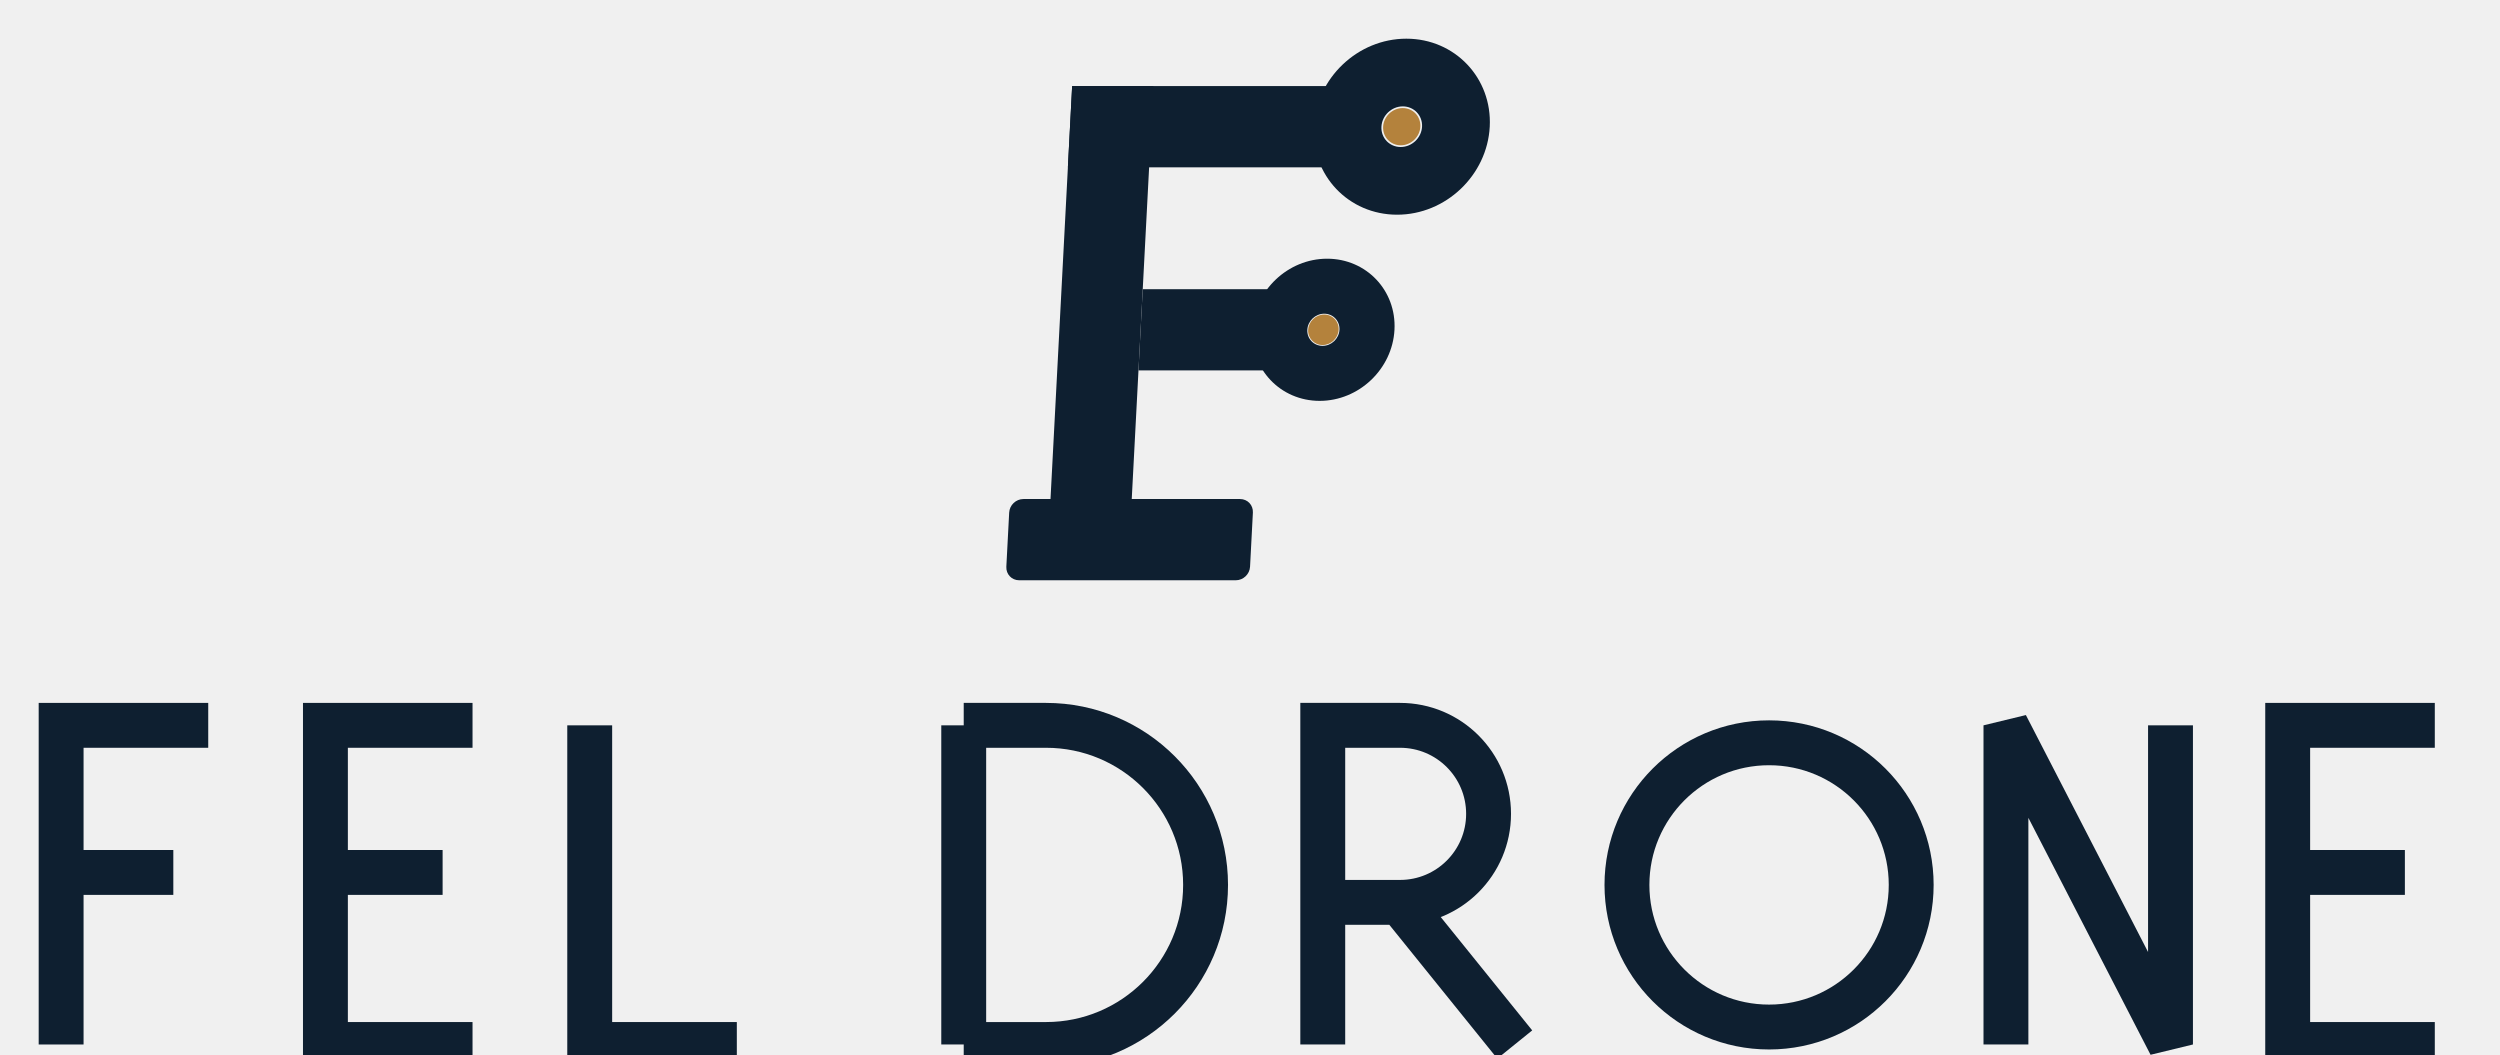
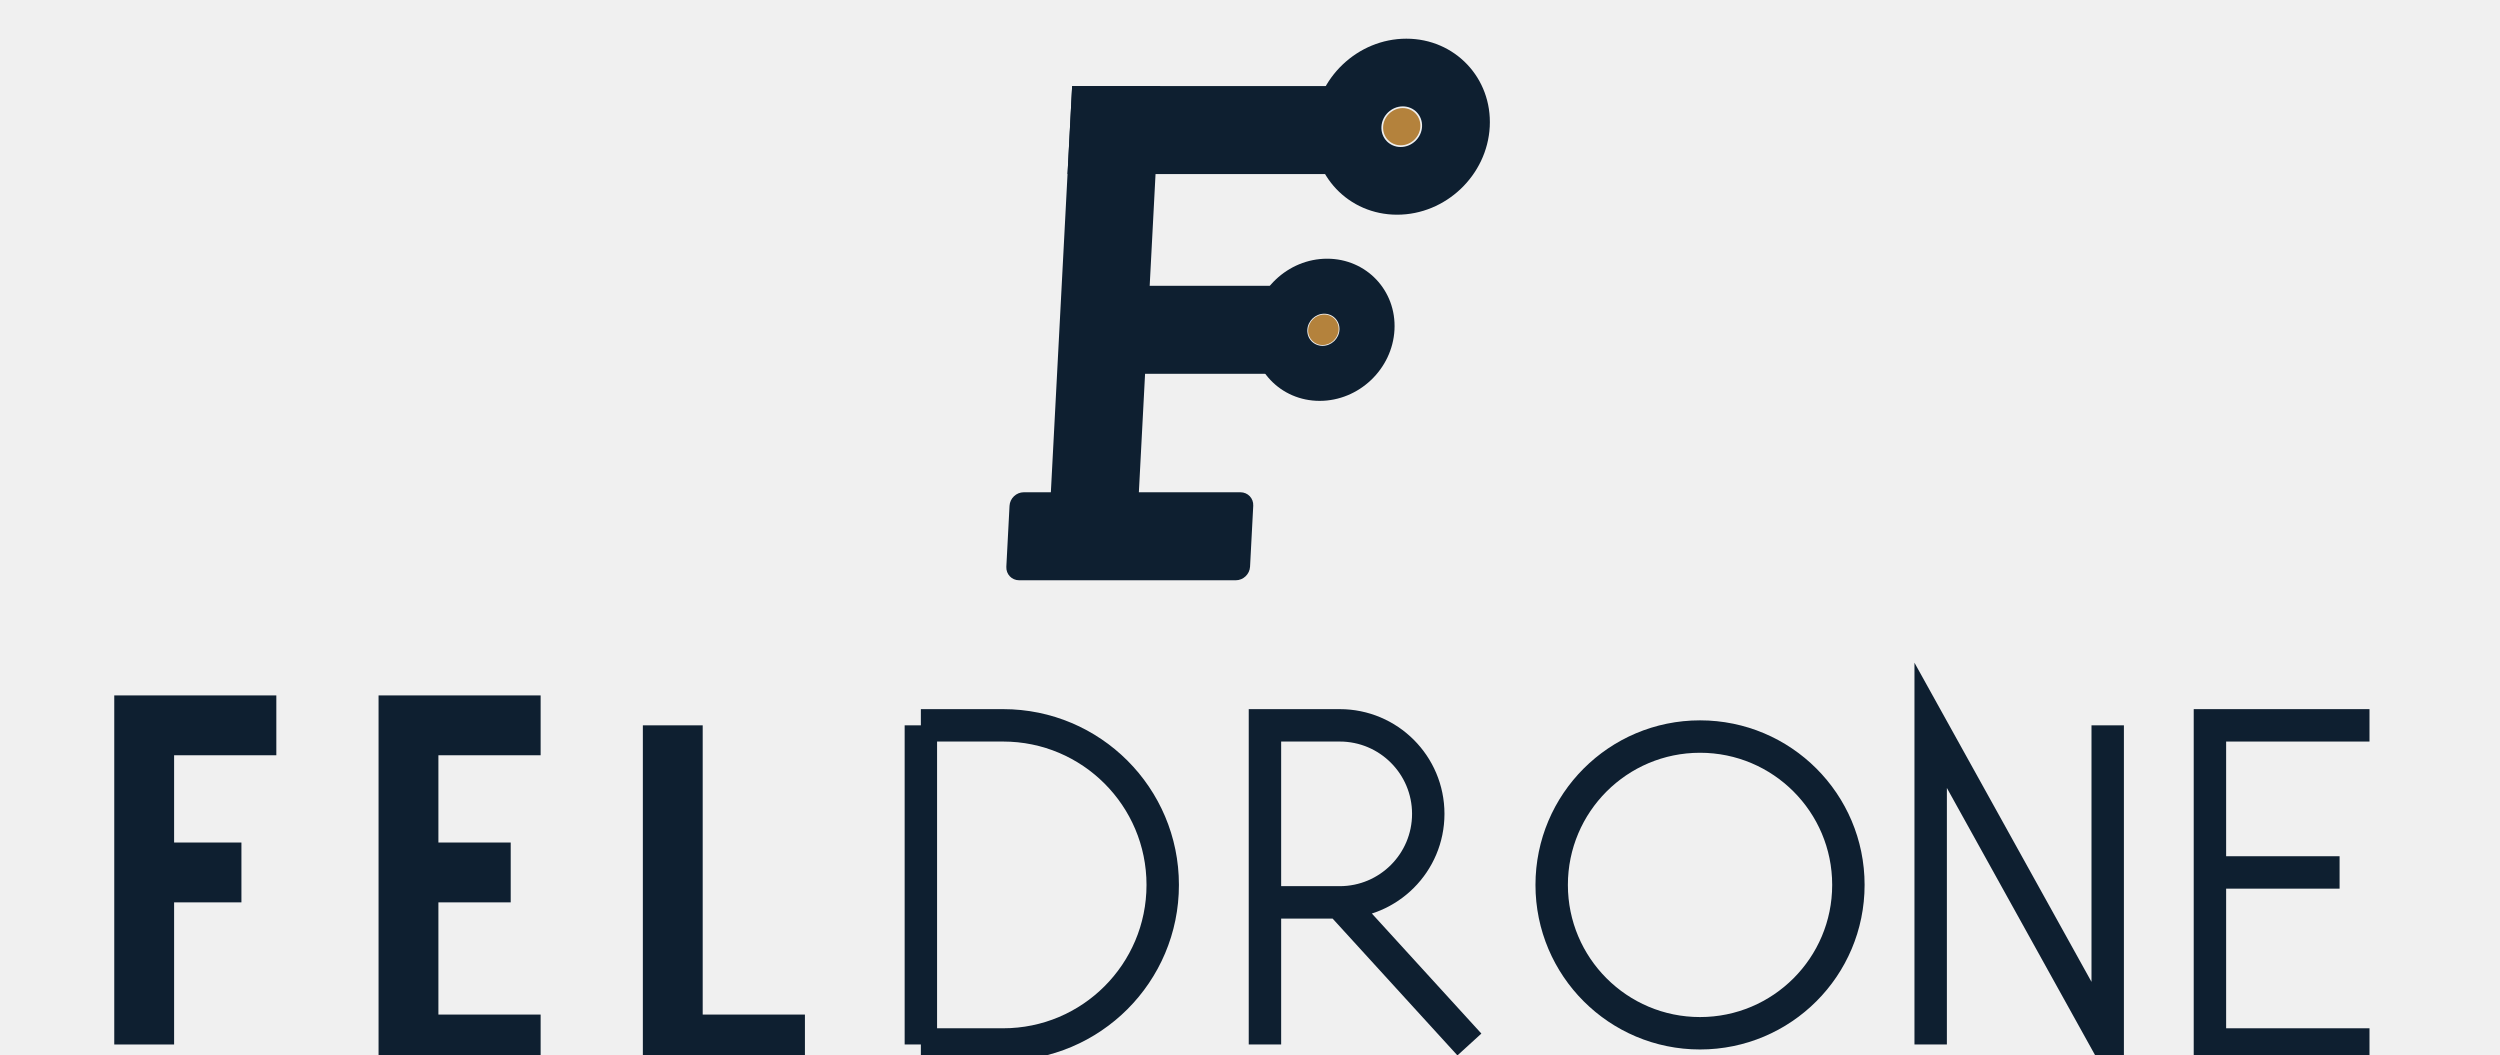
<svg xmlns="http://www.w3.org/2000/svg" viewBox="0 0 517 218">
  <g transform="translate(197.400 1.000) scale(0.7) skewX(-3)">
    <defs>
      <mask id="sm1">
        <rect x="0" y="0" width="168" height="180" fill="#fff" />
        <g fill="#000">
          <circle cx="134" cy="36" r="6" />
          <circle cx="114" cy="96" r="4.75" />
        </g>
      </mask>
    </defs>
    <g fill="#0e1f30" mask="url(#sm1)">
-       <rect x="36" y="24" width="24" height="134" />
-       <rect x="36" y="24" width="98" height="24" />
-       <rect x="60" y="84" width="54" height="24" />
-       <rect x="24" y="146" width="72" height="24" rx="4" />
+       <rect x="36" y="24" width="26" height="134" />
+       <rect x="36" y="24" width="98" height="26" />
+       <rect x="60" y="83" width="54" height="26" />
+       <rect x="24" y="144" width="72" height="26" rx="4" />
      <circle cx="134" cy="36" r="26" />
      <circle cx="114" cy="96" r="21" />
    </g>
    <g fill="#b4823c">
      <circle cx="134" cy="36" r="5.5" />
      <circle cx="114" cy="96" r="4.5" />
    </g>
  </g>
-   <g fill="none" stroke="#0e1f30" stroke-width="9" stroke-linecap="butt" stroke-linejoin="miter">
-     <path transform="translate(8 150) scale(1.03125)" d="M4.5 64 V0 H34 M4.5 29.5 H27" />
-     <path transform="translate(62.6563 150) scale(1.03125)" d="M34 0 H4.5 V64 H34 M4.5 29.5 H28" />
-     <path transform="translate(117.3125 150) scale(1.03125)" d="M4.5 0 V64 H34" />
-     <path transform="translate(194.6563 150) scale(1.03125)" d="M4.5 0 V64 M4.5 0 H21 A32 32 0 0 1 21 64 H4.5" />
-     <path transform="translate(268.9063 150) scale(1.03125)" d="M4.5 64 V0 H20 A17.75 17.75 0 0 1 20 35.5 H4.5 M20 35.5 L43 64" />
-     <path transform="translate(332.8438 150) scale(1.03125)" d="M3.5 32 a28.5 28.5 0 1 0 57 0 a28.5 28.5 0 1 0 -57 0" />
-     <path transform="translate(410.1875 150) scale(1.03125)" d="M4.5 64 V0 L37.5 64 V0" />
-     <path transform="translate(468.4531 150) scale(1.03125)" d="M34 0 H4.5 V64 H34 M4.5 29.5 H28" />
+   <g fill="none" stroke="#0e1f30" stroke-linecap="butt" stroke-linejoin="miter">
+     <path stroke-width="12" transform="translate(23.63 150) scale(1.03125)" d="M6 64 V0 H32.5 M6 29.5 H25.5" />
+     <path stroke-width="12" transform="translate(78.2862 150) scale(1.03125)" d="M32.5 0 H6 V64 H32.5 M6 29.5 H26.5" />
+     <path stroke-width="12" transform="translate(132.9425 150) scale(1.03125)" d="M6 0 V64 H32.5" />
+     <path stroke-width="6.5" transform="translate(187.0831 150) scale(1.03125)" d="M3.25 0 V64 M3.25 0 H19.75 A32 32 0 0 1 19.75 64 H3.25" />
+     <path stroke-width="6.5" transform="translate(258.2394 150) scale(1.03125)" d="M3.25 64 V0 H18.25 A17.75 17.75 0 0 1 18.25 35.5 H3.25 M18.25 35.5 L44.25 64" />
+     <path stroke-width="6.5" transform="translate(317.5362 150) scale(1.03125)" d="M3.25 32 a29.75 29.75 0 1 0 59.5 0 a29.75 29.75 0 1 0 -59.5 0" />
+     <path stroke-width="6.5" transform="translate(395.9112 150) scale(1.03125)" d="M3.25 64 V0 L38.75 64 V0" />
+     <path stroke-width="6.5" transform="translate(453.6612 150) scale(1.03125)" d="M35.25 0 H3.25 V64 H35.25 M3.25 29.5 H29.25" />
  </g>
</svg>
